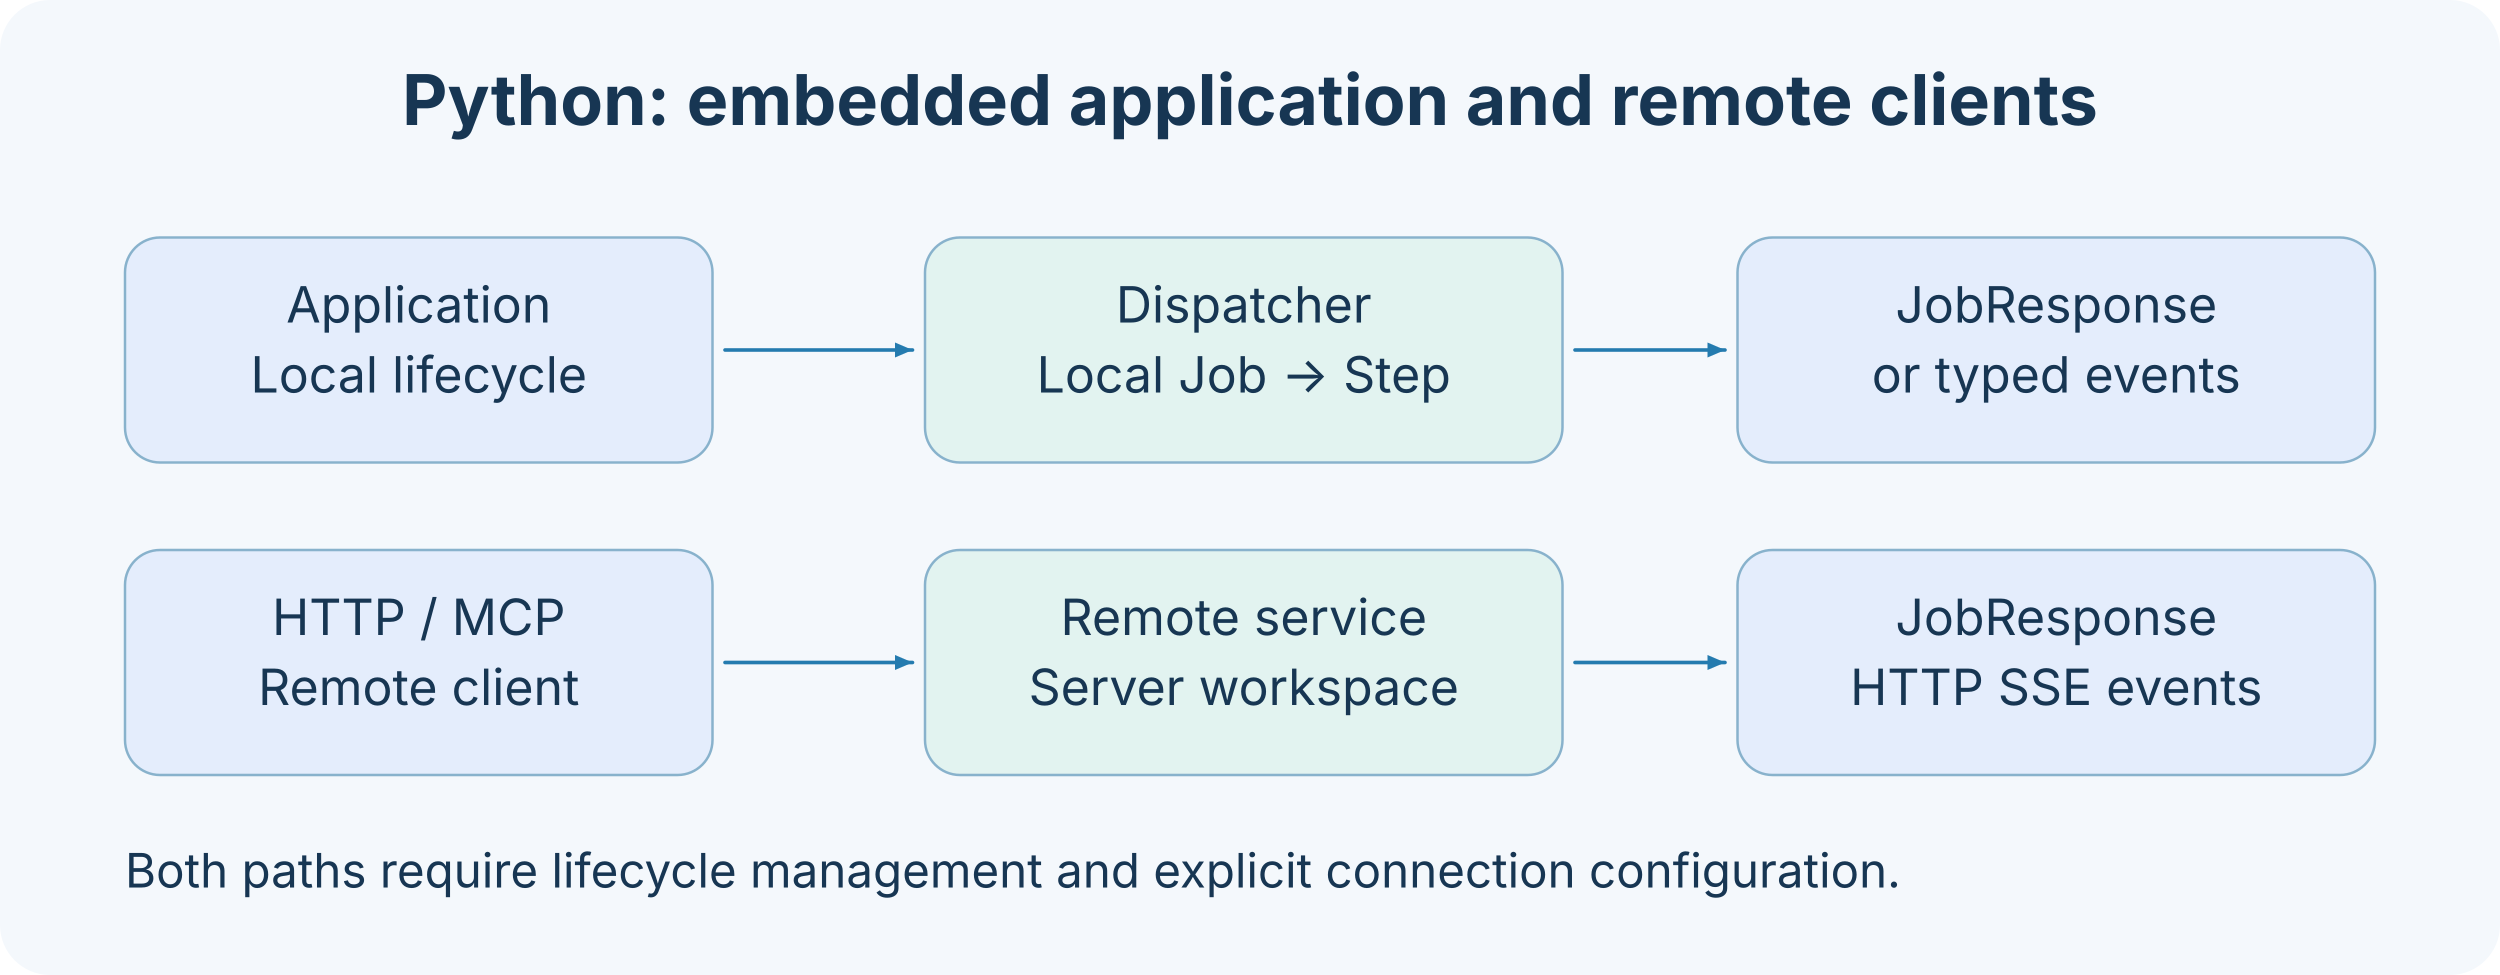
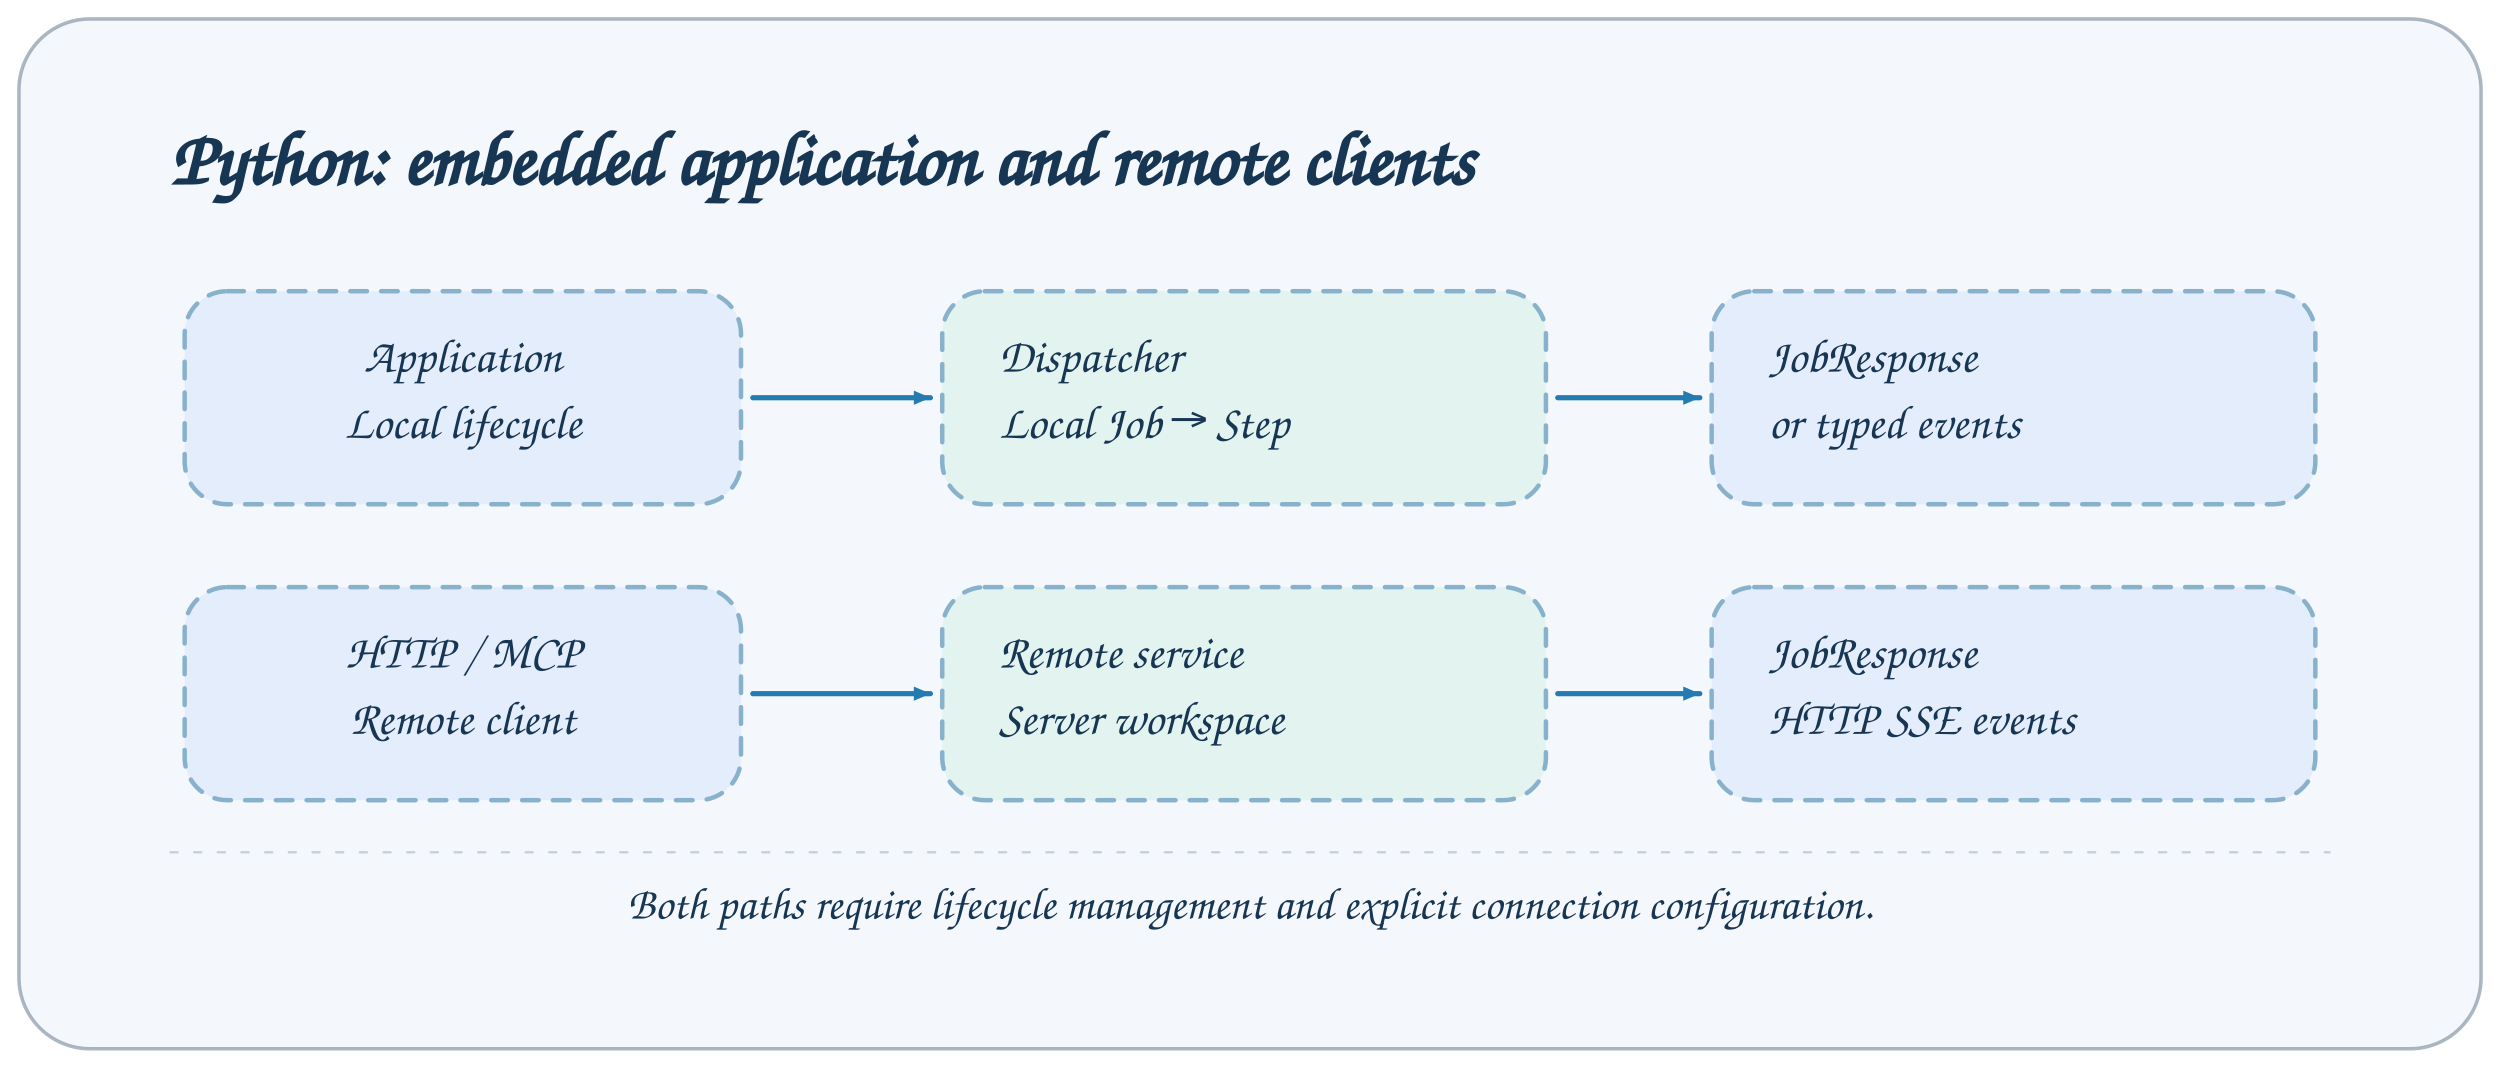
- <svg xmlns="http://www.w3.org/2000/svg" width="1000" height="390" viewBox="0 0 1000 390" role="img" aria-label="Python: embedded application and remote clients">
+ <svg xmlns="http://www.w3.org/2000/svg" width="1056" height="451" viewBox="0 0 1056 451" role="img" aria-labelledby="title desc" aria-label="Python: embedded application and remote clients">
  <defs>
    <marker id="a" viewBox="0 0 8 6" refX="7" refY="3" markerWidth="8" markerHeight="6" markerUnits="userSpaceOnUse" orient="auto-start-reverse">
      <path d="M 0 0 L 7 3 L 0 6 z" fill="#247baf" />
    </marker>
  </defs>
-   <rect width="1000" height="390" rx="20" fill="#f4f8fc" />
-   <g font-family="Comic Sans MS, Bradley Hand, -apple-system, BlinkMacSystemFont, Segoe UI, sans-serif" fill="#173653">
-     <text x="500.0" y="50" font-size="28" font-weight="700" text-anchor="middle">Python: embedded application and remote clients</text>
-     <rect x="50" y="95" width="235" height="90" rx="14" fill="#e4edfc" stroke="#88b2cc" />
-     <text x="167.5" y="129" text-anchor="middle" font-size="20">Application</text>
-     <text x="167.5" y="157" text-anchor="middle" font-size="20">Local lifecycle</text>
-     <path d="M290 140H365" fill="none" stroke="#247baf" stroke-width="1.45" marker-end="url(#a)" stroke-linecap="round" stroke-linejoin="round" />
-     <rect x="370" y="95" width="255" height="90" rx="14" fill="#e2f3f0" stroke="#88b2cc" />
-     <text x="497.5" y="129" text-anchor="middle" font-size="20">Dispatcher</text>
-     <text x="497.5" y="157" text-anchor="middle" font-size="20">Local Job → Step</text>
-     <path d="M630 140H690" fill="none" stroke="#247baf" stroke-width="1.45" marker-end="url(#a)" stroke-linecap="round" stroke-linejoin="round" />
-     <rect x="695" y="95" width="255" height="90" rx="14" fill="#e4edfc" stroke="#88b2cc" />
-     <text x="822.5" y="129" text-anchor="middle" font-size="20">JobResponse</text>
-     <text x="822.5" y="157" text-anchor="middle" font-size="20">or typed events</text>
-     <rect x="50" y="220" width="235" height="90" rx="14" fill="#e4edfc" stroke="#88b2cc" />
-     <text x="167.5" y="254" text-anchor="middle" font-size="20">HTTP / MCP</text>
-     <text x="167.5" y="282" text-anchor="middle" font-size="20">Remote client</text>
-     <path d="M290 265H365" fill="none" stroke="#247baf" stroke-width="1.45" marker-end="url(#a)" stroke-linecap="round" stroke-linejoin="round" />
-     <rect x="370" y="220" width="255" height="90" rx="14" fill="#e2f3f0" stroke="#88b2cc" />
-     <text x="497.5" y="254" text-anchor="middle" font-size="20">Remote service</text>
-     <text x="497.5" y="282" text-anchor="middle" font-size="20">Server workspace</text>
-     <path d="M630 265H690" fill="none" stroke="#247baf" stroke-width="1.45" marker-end="url(#a)" stroke-linecap="round" stroke-linejoin="round" />
-     <rect x="695" y="220" width="255" height="90" rx="14" fill="#e4edfc" stroke="#88b2cc" />
-     <text x="822.5" y="254" text-anchor="middle" font-size="20">JobResponse</text>
-     <text x="822.5" y="282" text-anchor="middle" font-size="20">HTTP SSE events</text>
-     <text x="50" y="355" font-size="19">Both paths require lifecycle management and explicit connection configuration.</text>
+   <rect x="8" y="8" width="1040.0" height="435.0" rx="30" fill="#f4f8fc" stroke="#173653" stroke-width="1.5" stroke-linejoin="round" stroke-opacity="0.35" />
+   <g transform="translate(28 28)" font-family="'Comic Sans MS', 'Chalkboard SE', 'Comic Neue', cursive" data-diagram-content="true">
+     <g font-family="'Comic Sans MS', 'Chalkboard SE', 'Comic Neue', cursive" fill="#173653">
+       <text x="44" y="50" font-size="32" font-weight="700" text-anchor="start">Python: embedded application and remote clients</text>
+       <rect x="50" y="95" width="235" height="90" rx="18.0" fill="#e4edfc" stroke="#88b2cc" stroke-width="1.9" stroke-dasharray="7 6" stroke-linecap="round" />
+       <text x="167.5" y="129" text-anchor="middle" font-size="20">Application</text>
+       <text x="167.5" y="157" text-anchor="middle" font-size="20">Local lifecycle</text>
+       <path d="M290 140H365" fill="none" stroke="#247baf" stroke-width="2.2" marker-end="url(#a)" stroke-linecap="round" stroke-linejoin="round" />
+       <rect x="370" y="95" width="255" height="90" rx="18.0" fill="#e2f3f0" stroke="#88b2cc" stroke-width="1.9" stroke-dasharray="7 6" stroke-linecap="round" />
+       <text x="394.0" y="129" text-anchor="start" font-size="20">Dispatcher</text>
+       <text x="394.0" y="157" text-anchor="start" font-size="20">Local Job → Step</text>
+       <path d="M630 140H690" fill="none" stroke="#247baf" stroke-width="2.2" marker-end="url(#a)" stroke-linecap="round" stroke-linejoin="round" />
+       <rect x="695" y="95" width="255" height="90" rx="18.0" fill="#e4edfc" stroke="#88b2cc" stroke-width="1.9" stroke-dasharray="7 6" stroke-linecap="round" />
+       <text x="719.0" y="129" text-anchor="start" font-size="20">JobResponse</text>
+       <text x="719.0" y="157" text-anchor="start" font-size="20">or typed events</text>
+       <rect x="50" y="220" width="235" height="90" rx="18.0" fill="#e4edfc" stroke="#88b2cc" stroke-width="1.9" stroke-dasharray="7 6" stroke-linecap="round" />
+       <text x="167.5" y="254" text-anchor="middle" font-size="20">HTTP / MCP</text>
+       <text x="167.5" y="282" text-anchor="middle" font-size="20">Remote client</text>
+       <path d="M290 265H365" fill="none" stroke="#247baf" stroke-width="2.2" marker-end="url(#a)" stroke-linecap="round" stroke-linejoin="round" />
+       <rect x="370" y="220" width="255" height="90" rx="18.0" fill="#e2f3f0" stroke="#88b2cc" stroke-width="1.9" stroke-dasharray="7 6" stroke-linecap="round" />
+       <text x="394.0" y="254" text-anchor="start" font-size="20">Remote service</text>
+       <text x="394.0" y="282" text-anchor="start" font-size="20">Server workspace</text>
+       <path d="M630 265H690" fill="none" stroke="#247baf" stroke-width="2.2" marker-end="url(#a)" stroke-linecap="round" stroke-linejoin="round" />
+       <rect x="695" y="220" width="255" height="90" rx="18.0" fill="#e4edfc" stroke="#88b2cc" stroke-width="1.9" stroke-dasharray="7 6" stroke-linecap="round" />
+       <text x="719.0" y="254" text-anchor="start" font-size="20">JobResponse</text>
+       <text x="719.0" y="282" text-anchor="start" font-size="20">HTTP SSE events</text>
+       <text x="500.0" y="360.0" font-size="19" text-anchor="middle">Both paths require lifecycle management and explicit connection configuration.</text>
+     </g>
+     <path d="M 44 332 H 956" fill="none" stroke="#173653" stroke-opacity="0.2" stroke-width="1" stroke-dasharray="3 7" stroke-linecap="round" />
  </g>
</svg>
